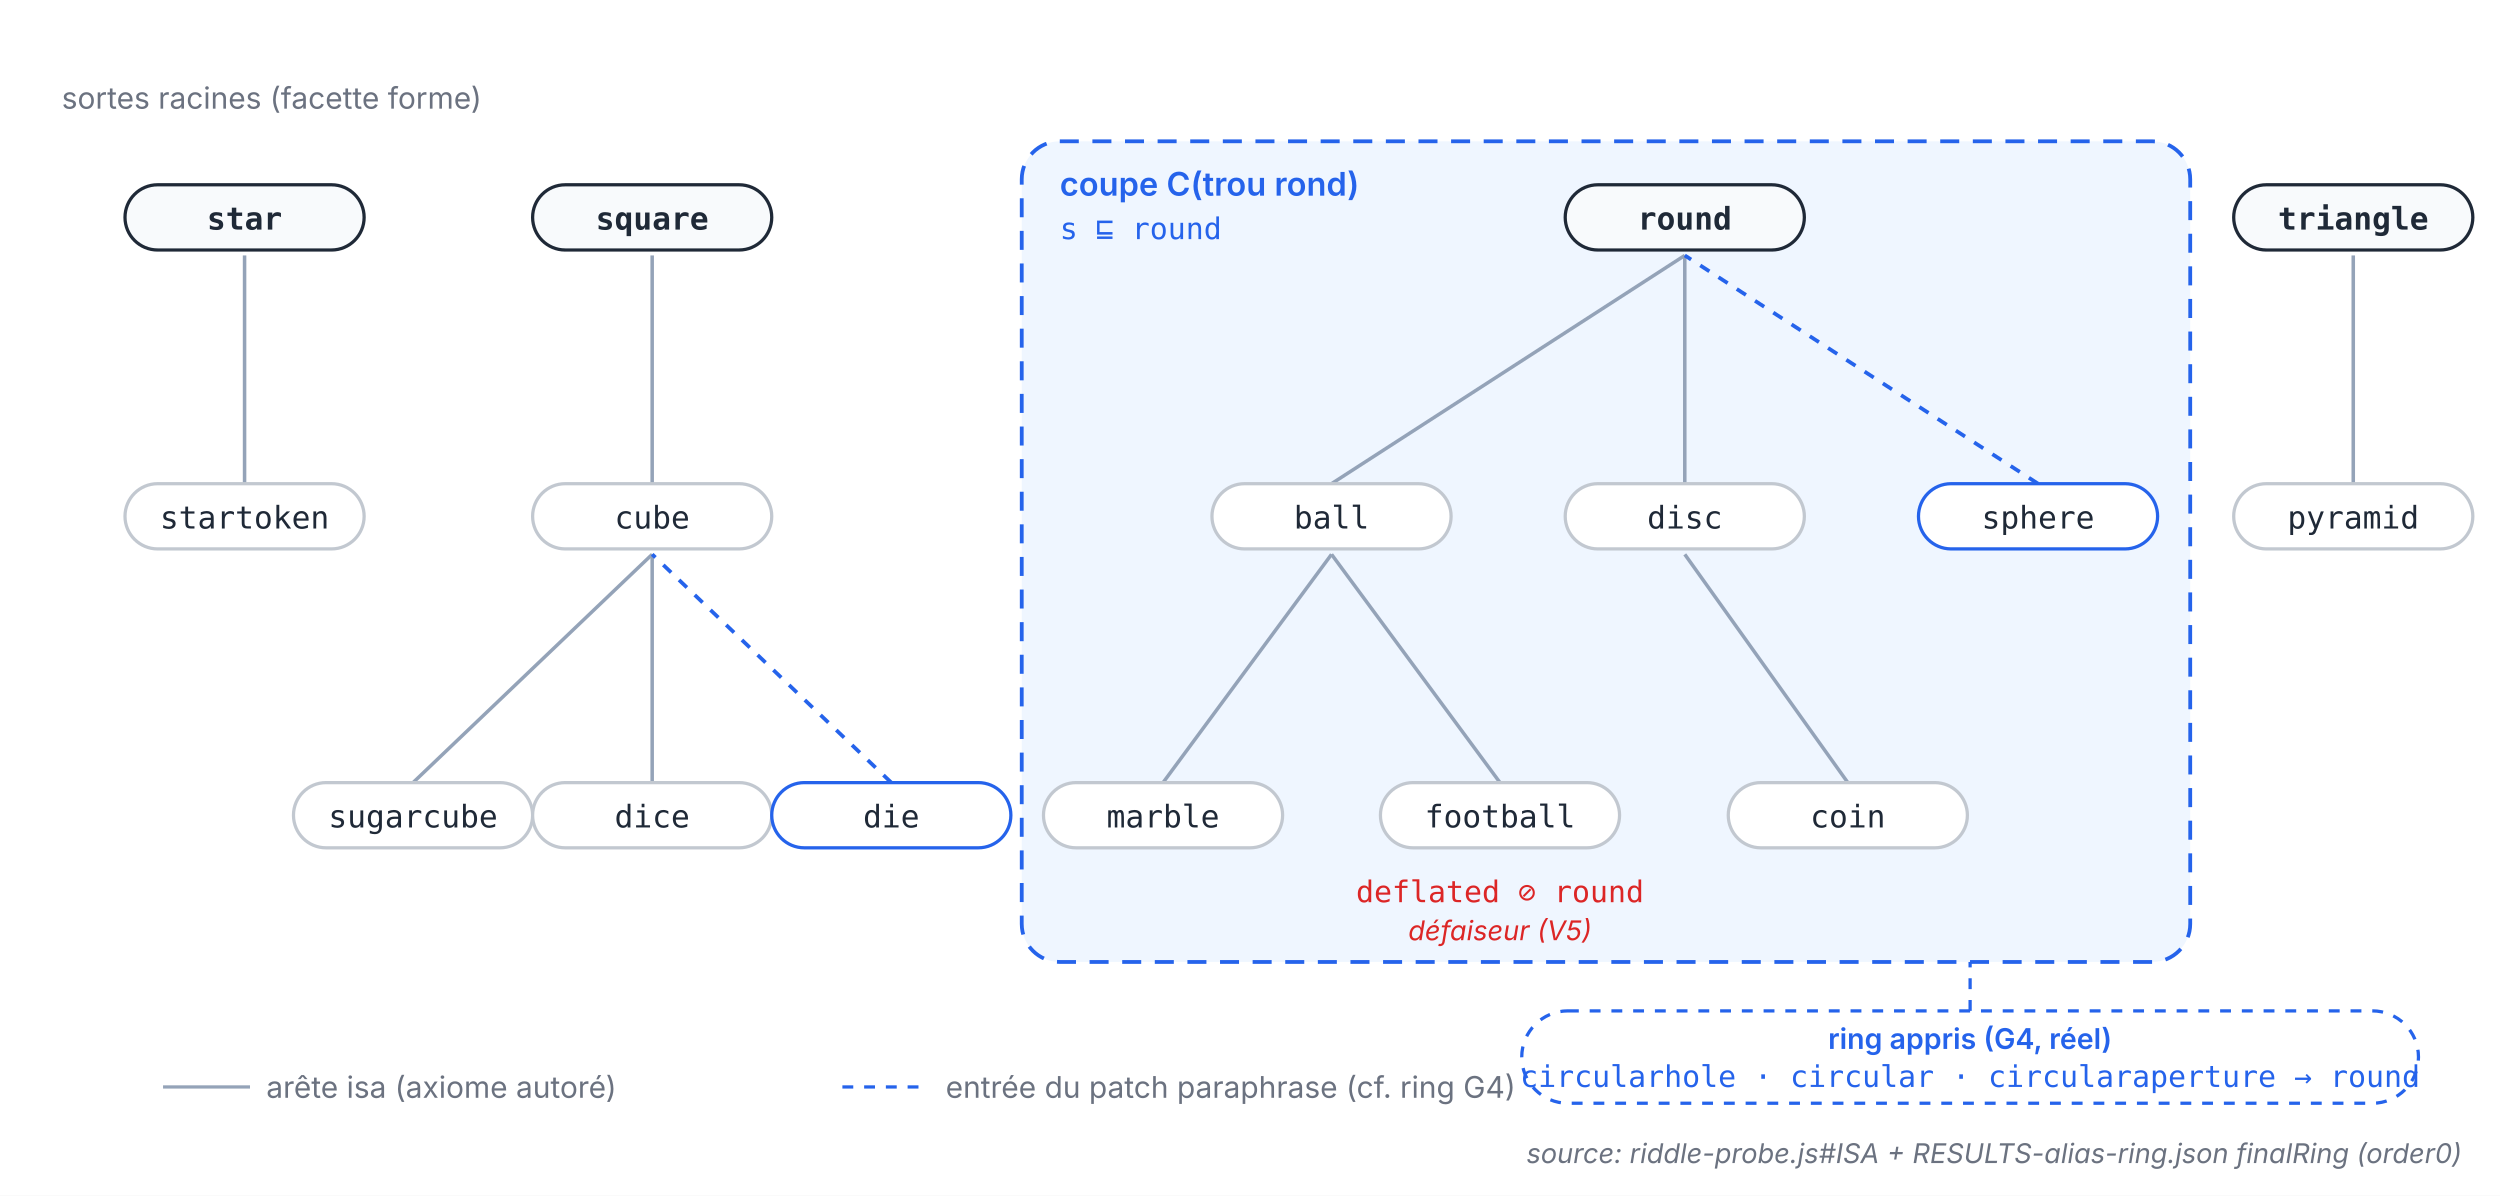
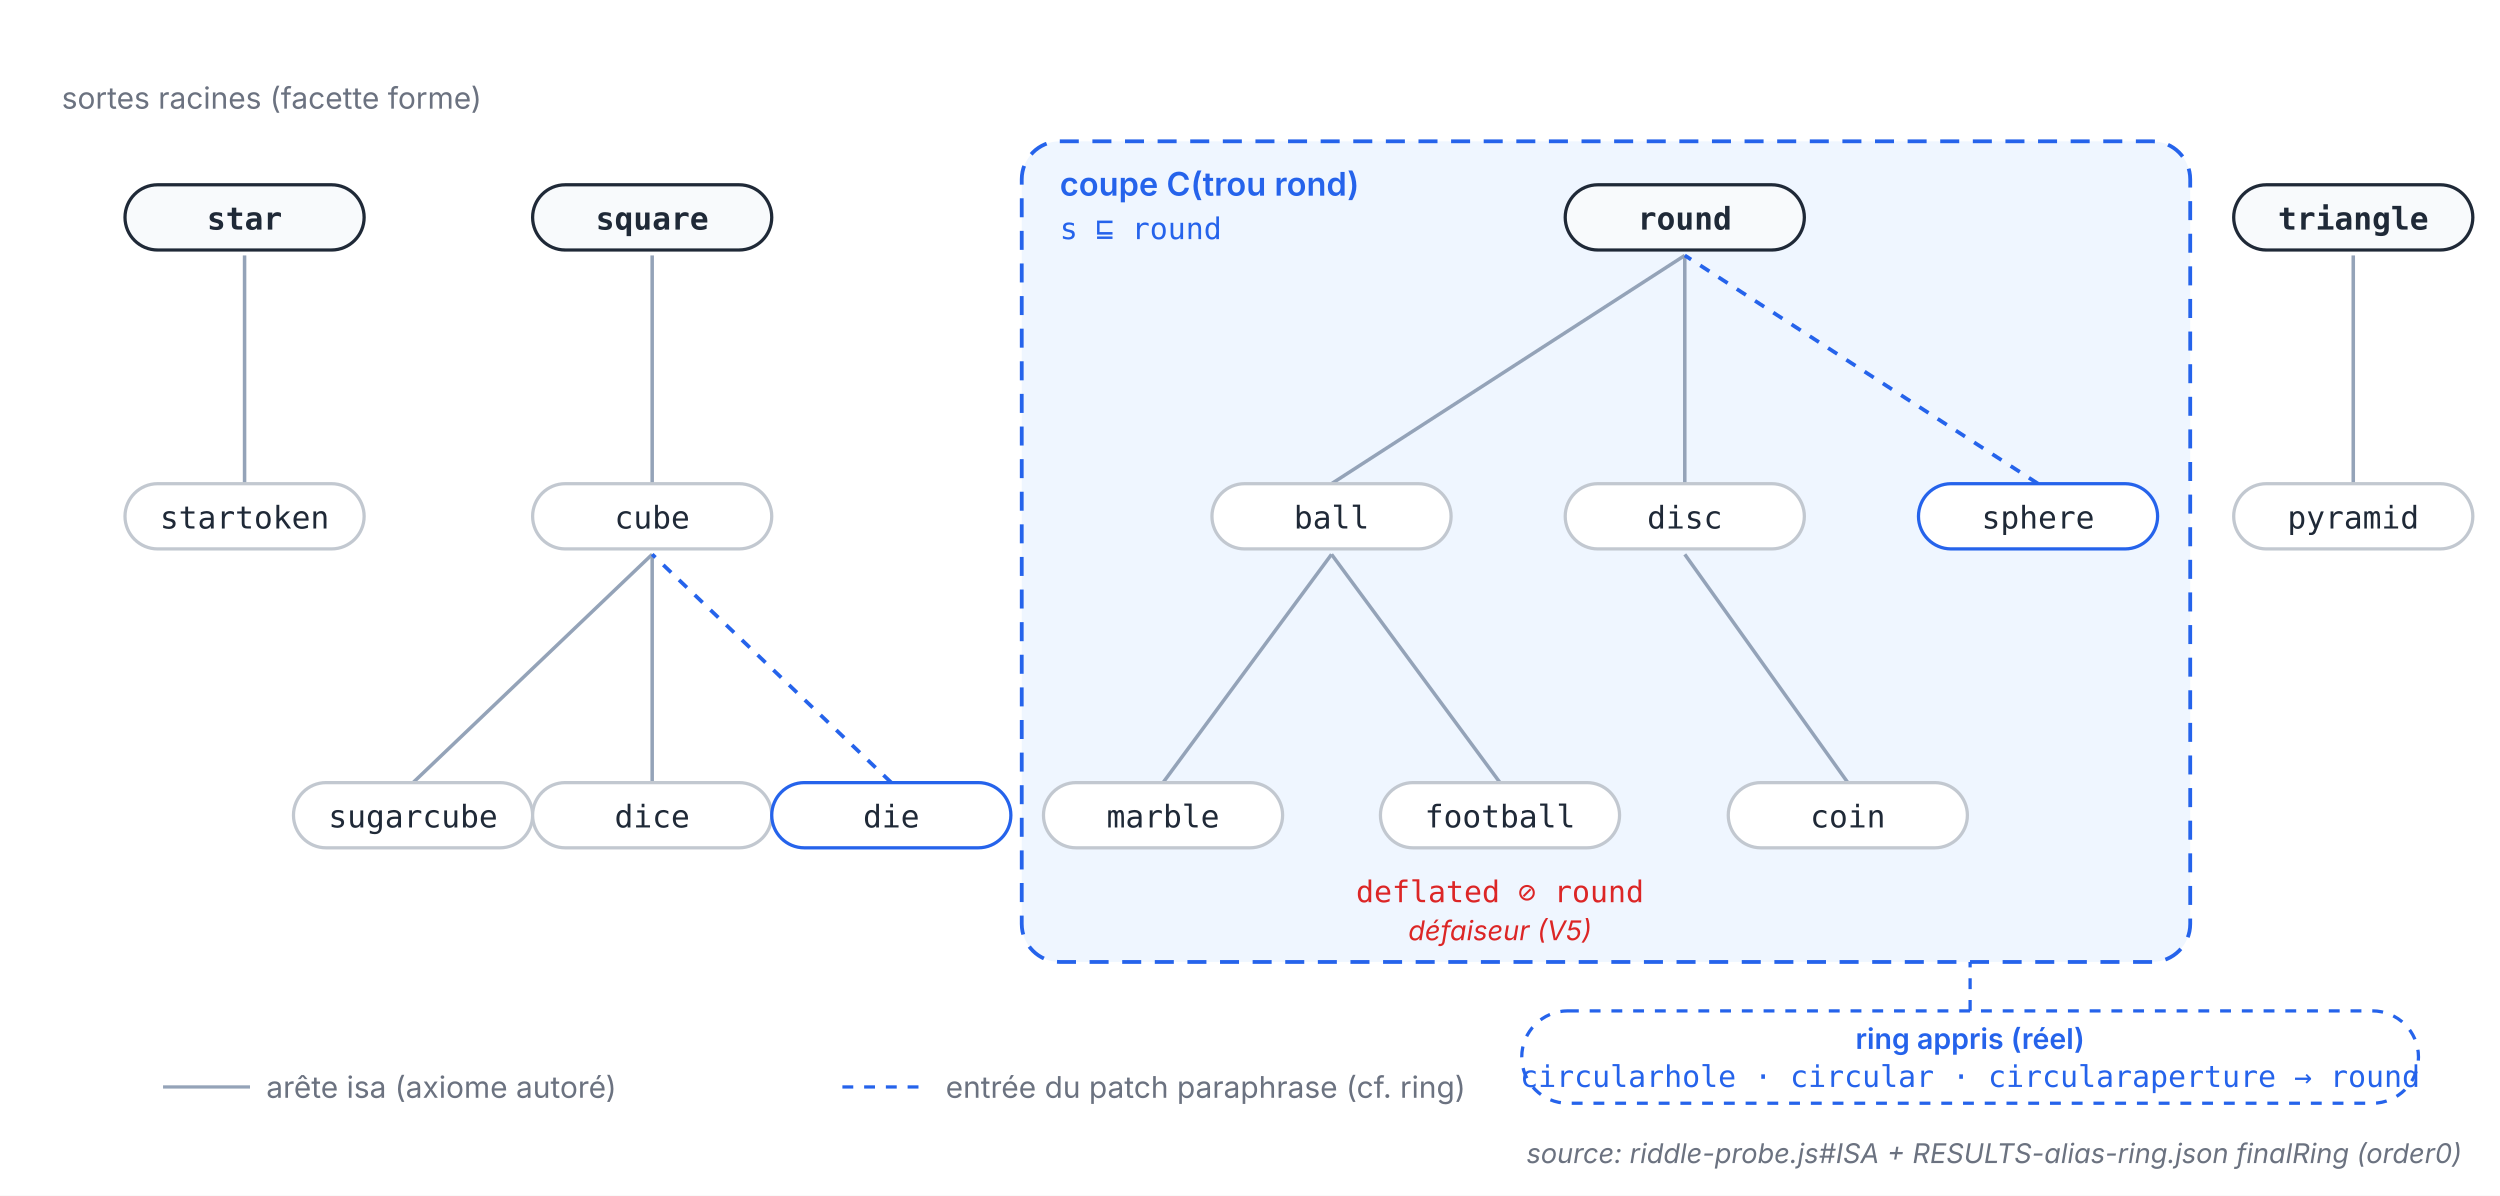
<svg xmlns="http://www.w3.org/2000/svg" viewBox="0 0 920 440" font-family="Inter,'Segoe UI',Helvetica,Arial,sans-serif">
  <defs>
    <marker id="arr" viewBox="0 0 10 10" refX="9" refY="5" markerWidth="7" markerHeight="7" orient="auto-start-reverse">
      <path d="M0,0 L10,5 L0,10 z" fill="#6b7280" />
    </marker>
  </defs>
  <rect width="920" height="440" fill="white" />
  <rect x="376" y="52" width="430" height="302" rx="14" fill="#eff6ff" stroke="#2563eb" stroke-width="1.4" stroke-dasharray="7 5" />
  <text x="390" y="72" font-size="12" fill="#2563eb" text-anchor="start" font-weight="600" font-style="normal" font-family="inherit">coupe C(trou rond)</text>
  <text x="390" y="88" font-size="11" fill="#2563eb" text-anchor="start" font-weight="normal" font-style="normal" font-family="ui-monospace,Consolas,Menlo,monospace">s ⊑ round</text>
  <line x1="490" y1="178" x2="620" y2="94" stroke="#94a3b8" stroke-width="1.3" />
  <line x1="620" y1="178" x2="620" y2="94" stroke="#94a3b8" stroke-width="1.3" />
  <line x1="240" y1="178" x2="240" y2="94" stroke="#94a3b8" stroke-width="1.3" />
  <line x1="90" y1="178" x2="90" y2="94" stroke="#94a3b8" stroke-width="1.3" />
  <line x1="866" y1="178" x2="866" y2="94" stroke="#94a3b8" stroke-width="1.3" />
  <line x1="428" y1="288" x2="490" y2="204" stroke="#94a3b8" stroke-width="1.3" />
  <line x1="552" y1="288" x2="490" y2="204" stroke="#94a3b8" stroke-width="1.3" />
  <line x1="680" y1="288" x2="620" y2="204" stroke="#94a3b8" stroke-width="1.3" />
  <line x1="152" y1="288" x2="240" y2="204" stroke="#94a3b8" stroke-width="1.3" />
  <line x1="240" y1="288" x2="240" y2="204" stroke="#94a3b8" stroke-width="1.3" />
  <line x1="750" y1="178" x2="620" y2="94" stroke="#2563eb" stroke-width="1.4" stroke-dasharray="4 4" />
  <line x1="328" y1="288" x2="240" y2="204" stroke="#2563eb" stroke-width="1.4" stroke-dasharray="4 4" />
  <rect x="576" y="68" width="88" height="24" rx="12" fill="#f8fafc" stroke="#1f2937" stroke-width="1.2" />
  <text x="620" y="84.5" font-size="11.5" fill="#1f2937" text-anchor="middle" font-weight="700" font-style="normal" font-family="ui-monospace,Consolas,Menlo,monospace">round</text>
  <rect x="196" y="68" width="88" height="24" rx="12" fill="#f8fafc" stroke="#1f2937" stroke-width="1.2" />
  <text x="240" y="84.5" font-size="11.5" fill="#1f2937" text-anchor="middle" font-weight="700" font-style="normal" font-family="ui-monospace,Consolas,Menlo,monospace">square</text>
  <rect x="46" y="68" width="88" height="24" rx="12" fill="#f8fafc" stroke="#1f2937" stroke-width="1.2" />
  <text x="90" y="84.5" font-size="11.5" fill="#1f2937" text-anchor="middle" font-weight="700" font-style="normal" font-family="ui-monospace,Consolas,Menlo,monospace">star</text>
  <rect x="822" y="68" width="88" height="24" rx="12" fill="#f8fafc" stroke="#1f2937" stroke-width="1.2" />
  <text x="866" y="84.5" font-size="11.5" fill="#1f2937" text-anchor="middle" font-weight="700" font-style="normal" font-family="ui-monospace,Consolas,Menlo,monospace">triangle</text>
  <rect x="446" y="178" width="88" height="24" rx="12" fill="white" stroke="#c2c8d0" stroke-width="1.2" />
  <text x="490" y="194.5" font-size="11.5" fill="#1f2937" text-anchor="middle" font-weight="400" font-style="normal" font-family="ui-monospace,Consolas,Menlo,monospace">ball</text>
  <rect x="576" y="178" width="88" height="24" rx="12" fill="white" stroke="#c2c8d0" stroke-width="1.2" />
  <text x="620" y="194.5" font-size="11.5" fill="#1f2937" text-anchor="middle" font-weight="400" font-style="normal" font-family="ui-monospace,Consolas,Menlo,monospace">disc</text>
  <rect x="196" y="178" width="88" height="24" rx="12" fill="white" stroke="#c2c8d0" stroke-width="1.2" />
  <text x="240" y="194.5" font-size="11.5" fill="#1f2937" text-anchor="middle" font-weight="400" font-style="normal" font-family="ui-monospace,Consolas,Menlo,monospace">cube</text>
  <rect x="46" y="178" width="88" height="24" rx="12" fill="white" stroke="#c2c8d0" stroke-width="1.2" />
  <text x="90" y="194.5" font-size="11.5" fill="#1f2937" text-anchor="middle" font-weight="400" font-style="normal" font-family="ui-monospace,Consolas,Menlo,monospace">startoken</text>
  <rect x="822" y="178" width="88" height="24" rx="12" fill="white" stroke="#c2c8d0" stroke-width="1.2" />
  <text x="866" y="194.5" font-size="11.5" fill="#1f2937" text-anchor="middle" font-weight="400" font-style="normal" font-family="ui-monospace,Consolas,Menlo,monospace">pyramid</text>
  <rect x="384" y="288" width="88" height="24" rx="12" fill="white" stroke="#c2c8d0" stroke-width="1.2" />
  <text x="428" y="304.5" font-size="11.5" fill="#1f2937" text-anchor="middle" font-weight="400" font-style="normal" font-family="ui-monospace,Consolas,Menlo,monospace">marble</text>
  <rect x="508" y="288" width="88" height="24" rx="12" fill="white" stroke="#c2c8d0" stroke-width="1.2" />
  <text x="552" y="304.5" font-size="11.5" fill="#1f2937" text-anchor="middle" font-weight="400" font-style="normal" font-family="ui-monospace,Consolas,Menlo,monospace">football</text>
  <rect x="636" y="288" width="88" height="24" rx="12" fill="white" stroke="#c2c8d0" stroke-width="1.2" />
  <text x="680" y="304.5" font-size="11.5" fill="#1f2937" text-anchor="middle" font-weight="400" font-style="normal" font-family="ui-monospace,Consolas,Menlo,monospace">coin</text>
  <rect x="108" y="288" width="88" height="24" rx="12" fill="white" stroke="#c2c8d0" stroke-width="1.2" />
  <text x="152" y="304.5" font-size="11.5" fill="#1f2937" text-anchor="middle" font-weight="400" font-style="normal" font-family="ui-monospace,Consolas,Menlo,monospace">sugarcube</text>
  <rect x="196" y="288" width="88" height="24" rx="12" fill="white" stroke="#c2c8d0" stroke-width="1.2" />
  <text x="240" y="304.5" font-size="11.5" fill="#1f2937" text-anchor="middle" font-weight="400" font-style="normal" font-family="ui-monospace,Consolas,Menlo,monospace">dice</text>
  <rect x="706" y="178" width="88" height="24" rx="12" fill="white" stroke="#2563eb" stroke-width="1.2" />
  <text x="750" y="194.5" font-size="11.5" fill="#1f2937" text-anchor="middle" font-weight="400" font-style="normal" font-family="ui-monospace,Consolas,Menlo,monospace">sphere</text>
  <rect x="284" y="288" width="88" height="24" rx="12" fill="white" stroke="#2563eb" stroke-width="1.2" />
  <text x="328" y="304.5" font-size="11.5" fill="#1f2937" text-anchor="middle" font-weight="400" font-style="normal" font-family="ui-monospace,Consolas,Menlo,monospace">die</text>
  <text x="100" y="40" font-size="11" fill="#6b7280" text-anchor="middle" font-weight="normal" font-style="normal" font-family="inherit">sortes racines (facette forme)</text>
  <rect x="560" y="372" width="330" height="34" rx="17" fill="white" stroke="#2563eb" stroke-width="1.2" stroke-dasharray="4 4" />
-   <text x="725" y="386" font-size="10.5" fill="#2563eb" text-anchor="middle" font-weight="600" font-style="normal" font-family="inherit">ring appris (G4, réel)</text>
+   <text x="725" y="386" font-size="10.5" fill="#2563eb" text-anchor="middle" font-weight="600" font-style="normal" font-family="inherit">ring appris (réel)</text>
  <text x="725" y="400" font-size="11" fill="#2563eb" text-anchor="middle" font-weight="normal" font-style="normal" font-family="ui-monospace,Consolas,Menlo,monospace">circularhole · circular · circularaperture → round</text>
  <line x1="725" y1="372" x2="725" y2="354" stroke="#2563eb" stroke-width="1.2" stroke-dasharray="4 4" />
  <text x="552" y="332" font-size="11" fill="#dc2626" text-anchor="middle" font-weight="normal" font-style="normal" font-family="ui-monospace,Consolas,Menlo,monospace">deflated ⊘ round</text>
  <text x="552" y="346" font-size="10" fill="#dc2626" text-anchor="middle" font-weight="normal" font-style="italic" font-family="inherit">défaiseur (V5)</text>
  <line x1="60" y1="400" x2="92" y2="400" stroke="#94a3b8" stroke-width="1.2" />
  <text x="98" y="404" font-size="11" fill="#6b7280" text-anchor="start" font-weight="normal" font-style="normal" font-family="inherit">arête isa (axiome autoré)</text>
  <line x1="310" y1="400" x2="342" y2="400" stroke="#2563eb" stroke-width="1.2" stroke-dasharray="4 4" />
-   <text x="348" y="404" font-size="11" fill="#6b7280" text-anchor="start" font-weight="normal" font-style="normal" font-family="inherit">entrée du patch paraphrase (cf. ring G4)</text>
+   <text x="348" y="404" font-size="11" fill="#6b7280" text-anchor="start" font-weight="normal" font-style="normal" font-family="inherit">entrée du patch paraphrase (cf. ring)</text>
  <text x="906" y="428" font-size="10" fill="#6b7280" text-anchor="end" font-weight="normal" font-style="italic" font-family="inherit">source: riddle-probe.js#ISA + RESULTS-alias-ring.json finalRing (order0)</text>
</svg>
